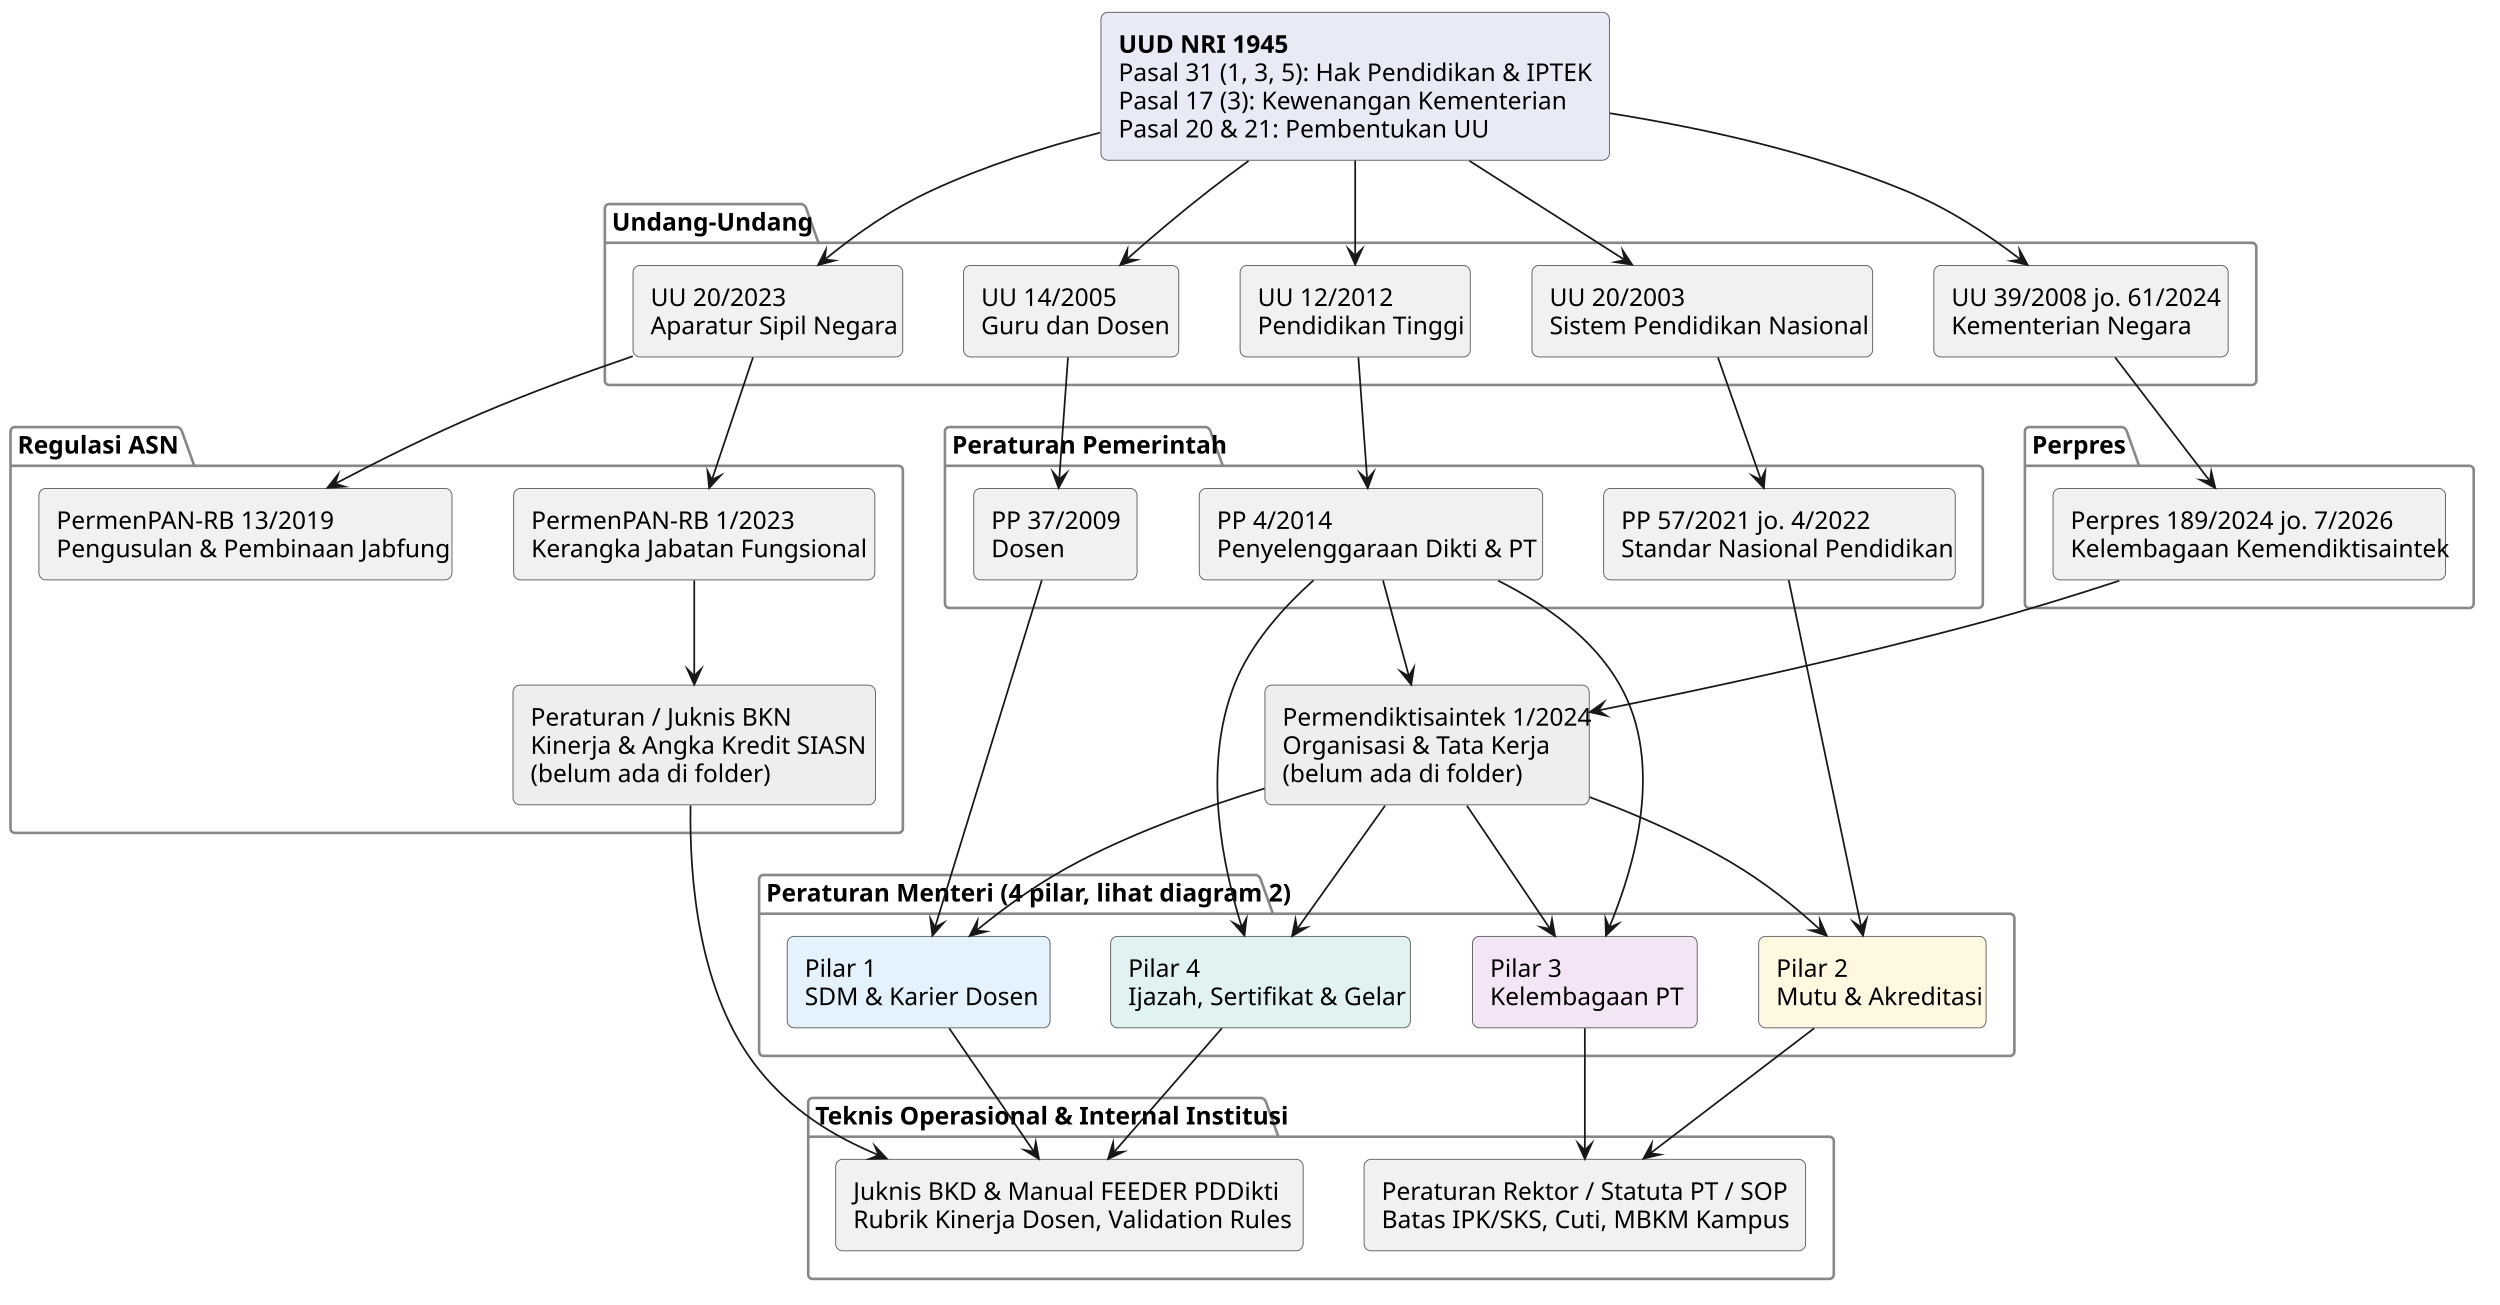
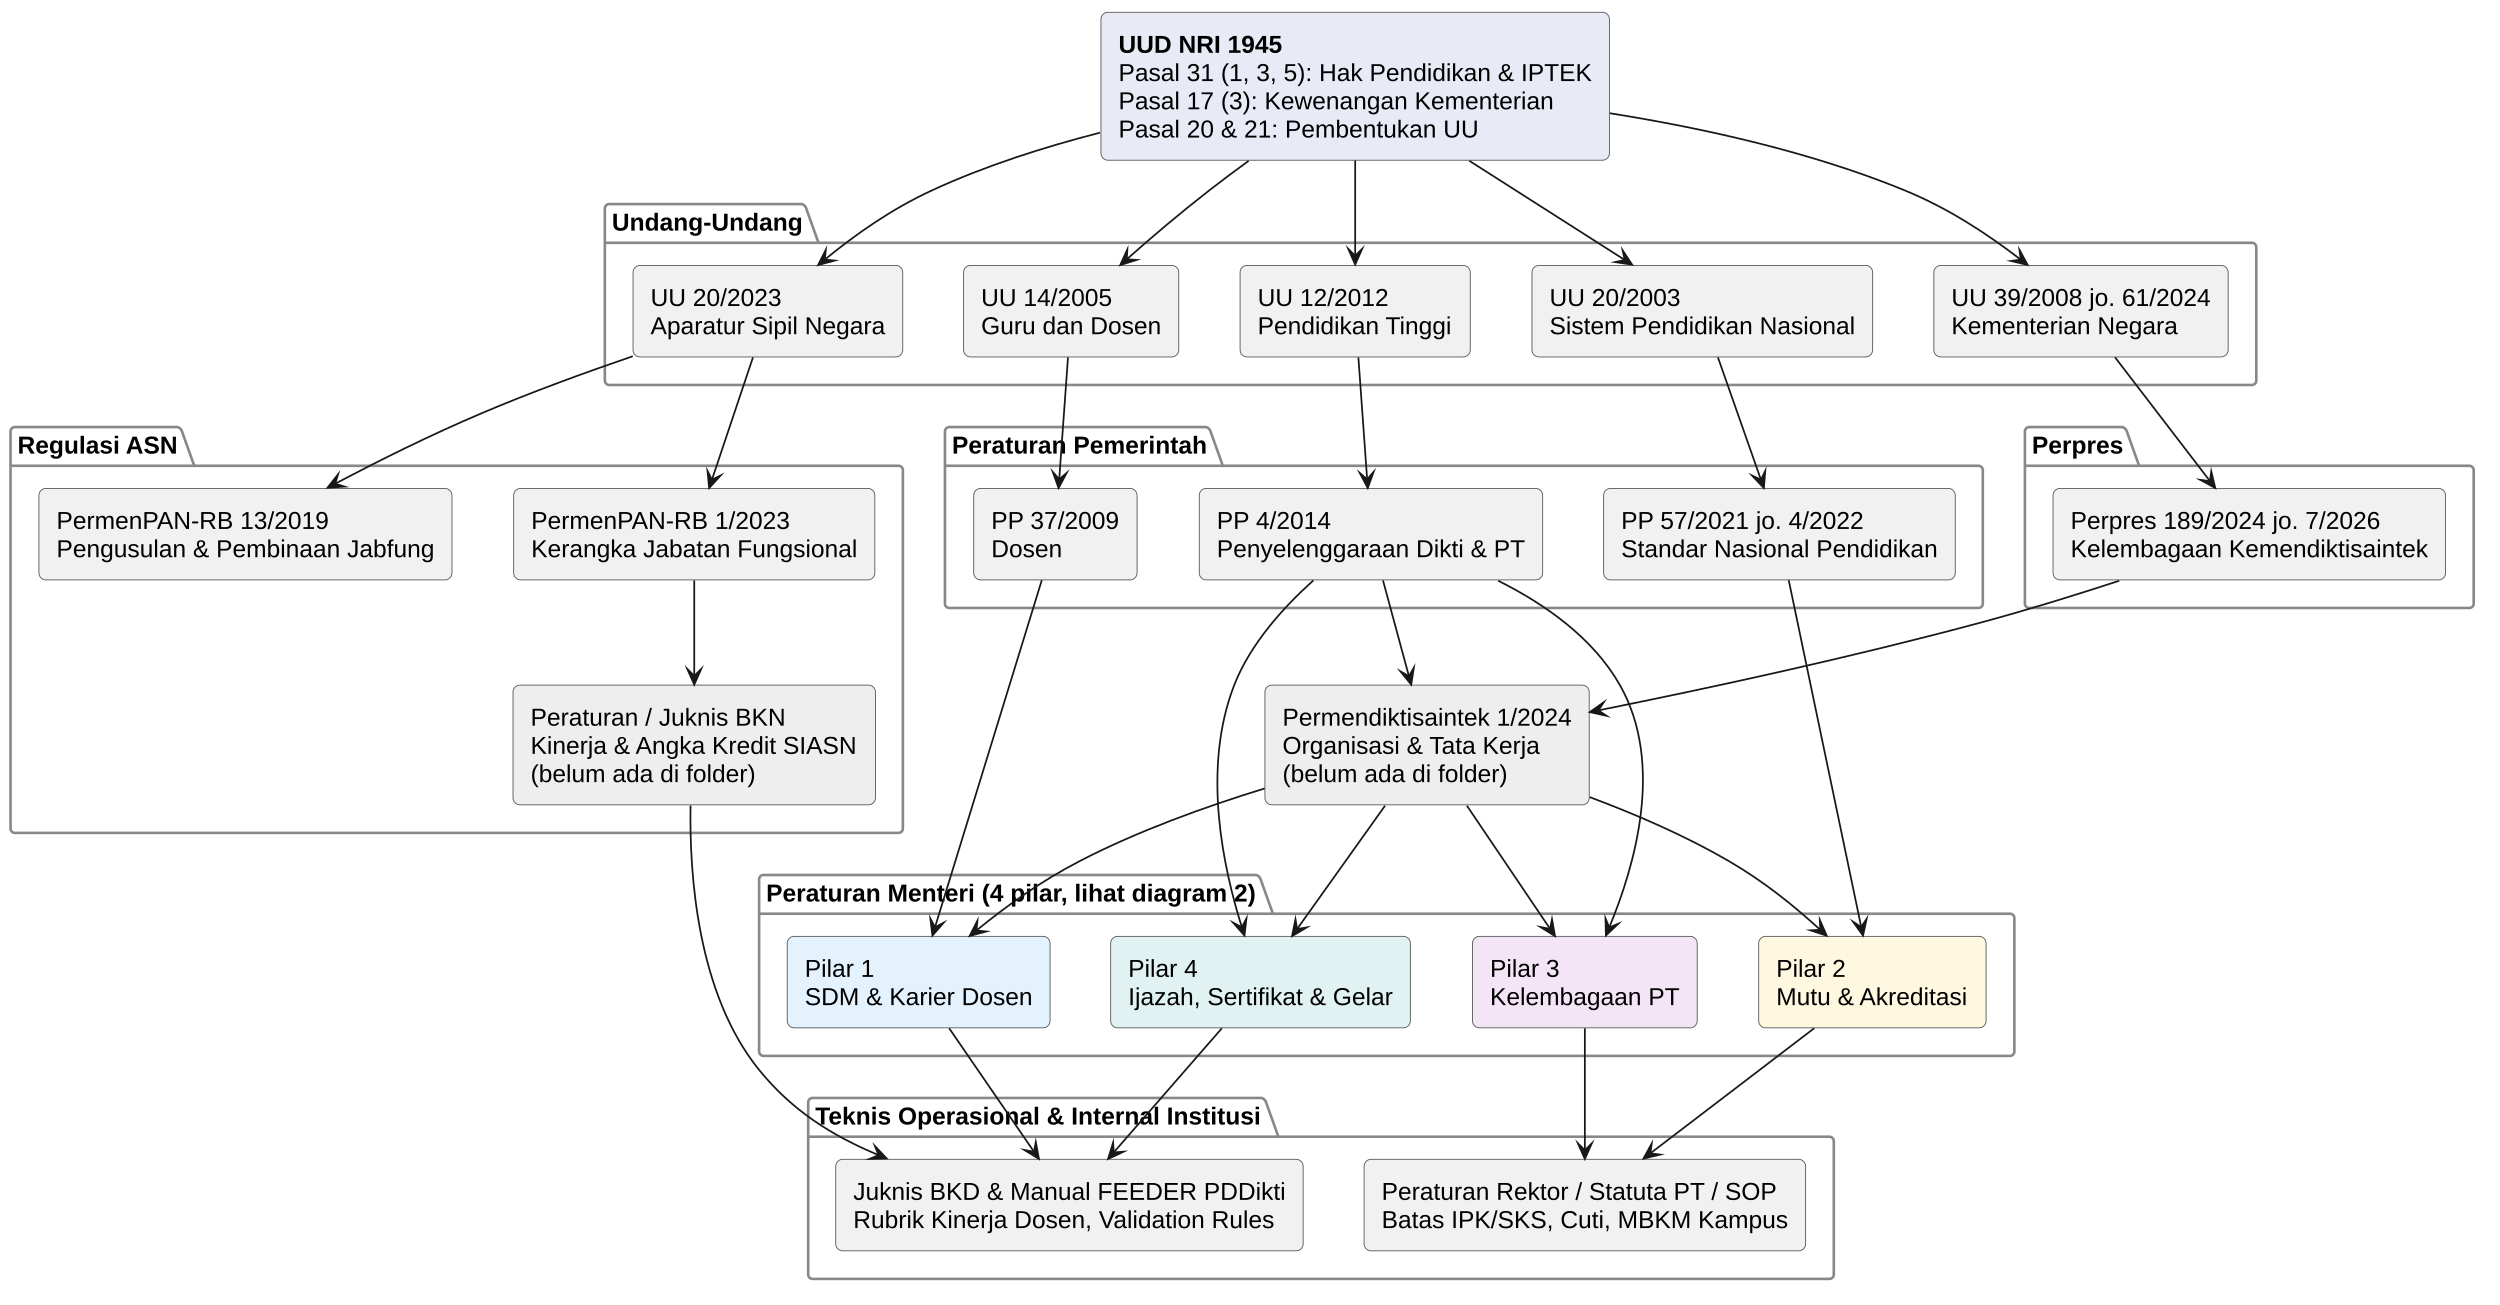
<svg xmlns="http://www.w3.org/2000/svg" contentStyleType="text/css" data-diagram-type="DESCRIPTION" height="744px" preserveAspectRatio="none" style="width:1426px;height:744px;background:#FFFFFF;" version="1.1" viewBox="0 0 1426 744" width="1426px" zoomAndPan="magnify">
  <defs />
  <g>
    <g class="cluster" data-qualified-name="Undang-Undang" data-source-line="13" id="ent0002">
      <path d="M347.5,116.4 L457.369,116.4 A3.75,3.75 0 0 1 459.869,118.9 L466.869,138.499 L1284.5,138.499 A2.5,2.5 0 0 1 1287,140.999 L1287,217.09 A2.5,2.5 0 0 1 1284.5,219.59 L347.5,219.59 A2.5,2.5 0 0 1 345,217.09 L345,118.9 A2.5,2.5 0 0 1 347.5,116.4" fill="none" style="stroke:#888888;stroke-width:1.5;" />
      <line style="stroke:#888888;stroke-width:1.5;" x1="345" x2="466.869" y1="138.499" y2="138.499" />
-       <text fill="#000000" font-family="Sans" font-size="14" font-weight="700" lengthAdjust="spacing" textLength="108.869" x="349" y="131.532">Undang-Undang</text>
+       <text fill="#000000" font-family="Arial" font-size="14" font-weight="700" lengthAdjust="spacing" textLength="108.869" x="349" y="131.532">Undang-Undang</text>
    </g>
    <g class="cluster" data-qualified-name="Peraturan Pemerintah" data-source-line="21" id="ent0008">
      <path d="M541.5,243.59 L687.996,243.59 A3.75,3.75 0 0 1 690.496,246.09 L697.496,265.689 L1128.5,265.689 A2.5,2.5 0 0 1 1131,268.189 L1131,344.29 A2.5,2.5 0 0 1 1128.5,346.79 L541.5,346.79 A2.5,2.5 0 0 1 539,344.29 L539,246.09 A2.5,2.5 0 0 1 541.5,243.59" fill="none" style="stroke:#888888;stroke-width:1.5;" />
      <line style="stroke:#888888;stroke-width:1.5;" x1="539" x2="697.496" y1="265.689" y2="265.689" />
-       <text fill="#000000" font-family="Sans" font-size="14" font-weight="700" lengthAdjust="spacing" textLength="145.496" x="543" y="258.722">Peraturan Pemerintah</text>
+       <text fill="#000000" font-family="Arial" font-size="14" font-weight="700" lengthAdjust="spacing" textLength="145.496" x="543" y="258.722">Peraturan Pemerintah</text>
    </g>
    <g class="cluster" data-qualified-name="Perpres" data-source-line="27" id="ent0012">
      <path d="M1157.5,243.59 L1210.645,243.59 A3.75,3.75 0 0 1 1213.145,246.09 L1220.145,265.689 L1408.5,265.689 A2.5,2.5 0 0 1 1411,268.189 L1411,344.29 A2.5,2.5 0 0 1 1408.5,346.79 L1157.5,346.79 A2.5,2.5 0 0 1 1155,344.29 L1155,246.09 A2.5,2.5 0 0 1 1157.5,243.59" fill="none" style="stroke:#888888;stroke-width:1.5;" />
      <line style="stroke:#888888;stroke-width:1.5;" x1="1155" x2="1220.145" y1="265.689" y2="265.689" />
-       <text fill="#000000" font-family="Sans" font-size="14" font-weight="700" lengthAdjust="spacing" textLength="52.145" x="1159" y="258.722">Perpres</text>
+       <text fill="#000000" font-family="Arial" font-size="14" font-weight="700" lengthAdjust="spacing" textLength="52.145" x="1159" y="258.722">Perpres</text>
    </g>
    <g class="cluster" data-qualified-name="Regulasi ASN" data-source-line="31" id="ent0014">
      <path d="M8.5,243.59 L101.3,243.59 A3.75,3.75 0 0 1 103.8,246.09 L110.8,265.689 L512.5,265.689 A2.5,2.5 0 0 1 515,268.189 L515,472.59 A2.5,2.5 0 0 1 512.5,475.09 L8.5,475.09 A2.5,2.5 0 0 1 6,472.59 L6,246.09 A2.5,2.5 0 0 1 8.5,243.59" fill="none" style="stroke:#888888;stroke-width:1.5;" />
      <line style="stroke:#888888;stroke-width:1.5;" x1="6" x2="110.8" y1="265.689" y2="265.689" />
-       <text fill="#000000" font-family="Sans" font-size="14" font-weight="700" lengthAdjust="spacing" textLength="91.8" x="10" y="258.722">Regulasi ASN</text>
+       <text fill="#000000" font-family="Arial" font-size="14" font-weight="700" lengthAdjust="spacing" textLength="91.8" x="10" y="258.722">Regulasi ASN</text>
    </g>
    <g class="cluster" data-qualified-name="Peraturan Menteri .4 pilar. lihat diagram 2." data-source-line="39" id="ent0019">
      <path d="M435.5,499.09 L716.575,499.09 A3.75,3.75 0 0 1 719.075,501.59 L726.075,521.189 L1146.5,521.189 A2.5,2.5 0 0 1 1149,523.689 L1149,599.78 A2.5,2.5 0 0 1 1146.5,602.28 L435.5,602.28 A2.5,2.5 0 0 1 433,599.78 L433,501.59 A2.5,2.5 0 0 1 435.5,499.09" fill="none" style="stroke:#888888;stroke-width:1.5;" />
      <line style="stroke:#888888;stroke-width:1.5;" x1="433" x2="726.075" y1="521.189" y2="521.189" />
-       <text fill="#000000" font-family="Sans" font-size="14" font-weight="700" lengthAdjust="spacing" textLength="280.075" x="437" y="514.222">Peraturan Menteri (4 pilar, lihat diagram 2)</text>
+       <text fill="#000000" font-family="Arial" font-size="14" font-weight="700" lengthAdjust="spacing" textLength="280.075" x="437" y="514.222">Peraturan Menteri (4 pilar, lihat diagram 2)</text>
    </g>
    <g class="cluster" data-qualified-name="Teknis Operasional . Internal Institusi" data-source-line="46" id="ent0024">
      <path d="M463.5,626.28 L719.672,626.28 A3.75,3.75 0 0 1 722.172,628.78 L729.172,648.379 L1043.5,648.379 A2.5,2.5 0 0 1 1046,650.879 L1046,726.98 A2.5,2.5 0 0 1 1043.5,729.48 L463.5,729.48 A2.5,2.5 0 0 1 461,726.98 L461,628.78 A2.5,2.5 0 0 1 463.5,626.28" fill="none" style="stroke:#888888;stroke-width:1.5;" />
      <line style="stroke:#888888;stroke-width:1.5;" x1="461" x2="729.172" y1="648.379" y2="648.379" />
-       <text fill="#000000" font-family="Sans" font-size="14" font-weight="700" lengthAdjust="spacing" textLength="255.172" x="465" y="641.412">Teknis Operasional &amp; Internal Institusi</text>
+       <text fill="#000000" font-family="Arial" font-size="14" font-weight="700" lengthAdjust="spacing" textLength="255.172" x="465" y="641.412">Teknis Operasional &amp; Internal Institusi</text>
    </g>
    <g class="entity" data-qualified-name="Undang-Undang.UU2003" data-source-line="14" id="ent0003">
      <rect fill="#F1F1F1" height="52.197" rx="4" ry="4" style="stroke:#555555;stroke-width:0.5;" width="194.316" x="873.84" y="151.4" />
-       <text fill="#000000" font-family="Sans" font-size="14" lengthAdjust="spacing" textLength="74.717" x="883.84" y="174.532">UU 20/2003</text>
-       <text fill="#000000" font-family="Sans" font-size="14" lengthAdjust="spacing" textLength="174.316" x="883.84" y="190.631">Sistem Pendidikan Nasional</text>
+       <text fill="#000000" font-family="Arial" font-size="14" lengthAdjust="spacing" textLength="74.717" x="883.84" y="174.532">UU 20/2003</text>
+       <text fill="#000000" font-family="Arial" font-size="14" lengthAdjust="spacing" textLength="174.316" x="883.84" y="190.631">Sistem Pendidikan Nasional</text>
    </g>
    <g class="entity" data-qualified-name="Undang-Undang.UU2005" data-source-line="15" id="ent0004">
      <rect fill="#F1F1F1" height="52.197" rx="4" ry="4" style="stroke:#555555;stroke-width:0.5;" width="122.731" x="549.63" y="151.4" />
-       <text fill="#000000" font-family="Sans" font-size="14" lengthAdjust="spacing" textLength="74.717" x="559.63" y="174.532">UU 14/2005</text>
-       <text fill="#000000" font-family="Sans" font-size="14" lengthAdjust="spacing" textLength="102.731" x="559.63" y="190.631">Guru dan Dosen</text>
+       <text fill="#000000" font-family="Arial" font-size="14" lengthAdjust="spacing" textLength="74.717" x="559.63" y="174.532">UU 14/2005</text>
+       <text fill="#000000" font-family="Arial" font-size="14" lengthAdjust="spacing" textLength="102.731" x="559.63" y="190.631">Guru dan Dosen</text>
    </g>
    <g class="entity" data-qualified-name="Undang-Undang.UU2012" data-source-line="16" id="ent0005">
      <rect fill="#F1F1F1" height="52.197" rx="4" ry="4" style="stroke:#555555;stroke-width:0.5;" width="131.296" x="707.35" y="151.4" />
-       <text fill="#000000" font-family="Sans" font-size="14" lengthAdjust="spacing" textLength="74.717" x="717.35" y="174.532">UU 12/2012</text>
-       <text fill="#000000" font-family="Sans" font-size="14" lengthAdjust="spacing" textLength="111.296" x="717.35" y="190.631">Pendidikan Tinggi</text>
+       <text fill="#000000" font-family="Arial" font-size="14" lengthAdjust="spacing" textLength="74.717" x="717.35" y="174.532">UU 12/2012</text>
+       <text fill="#000000" font-family="Arial" font-size="14" lengthAdjust="spacing" textLength="111.296" x="717.35" y="190.631">Pendidikan Tinggi</text>
    </g>
    <g class="entity" data-qualified-name="Undang-Undang.UU2008" data-source-line="17" id="ent0006">
      <rect fill="#F1F1F1" height="52.197" rx="4" ry="4" style="stroke:#555555;stroke-width:0.5;" width="167.889" x="1103.06" y="151.4" />
-       <text fill="#000000" font-family="Sans" font-size="14" lengthAdjust="spacing" textLength="147.889" x="1113.06" y="174.532">UU 39/2008 jo. 61/2024</text>
-       <text fill="#000000" font-family="Sans" font-size="14" lengthAdjust="spacing" textLength="129.185" x="1113.06" y="190.631">Kementerian Negara</text>
+       <text fill="#000000" font-family="Arial" font-size="14" lengthAdjust="spacing" textLength="147.889" x="1113.06" y="174.532">UU 39/2008 jo. 61/2024</text>
+       <text fill="#000000" font-family="Arial" font-size="14" lengthAdjust="spacing" textLength="129.185" x="1113.06" y="190.631">Kementerian Negara</text>
    </g>
    <g class="entity" data-qualified-name="Undang-Undang.UU2023" data-source-line="18" id="ent0007">
      <rect fill="#F1F1F1" height="52.197" rx="4" ry="4" style="stroke:#555555;stroke-width:0.5;" width="153.848" x="361.08" y="151.4" />
-       <text fill="#000000" font-family="Sans" font-size="14" lengthAdjust="spacing" textLength="74.717" x="371.08" y="174.532">UU 20/2023</text>
-       <text fill="#000000" font-family="Sans" font-size="14" lengthAdjust="spacing" textLength="133.848" x="371.08" y="190.631">Aparatur Sipil Negara</text>
+       <text fill="#000000" font-family="Arial" font-size="14" lengthAdjust="spacing" textLength="74.717" x="371.08" y="174.532">UU 20/2023</text>
+       <text fill="#000000" font-family="Arial" font-size="14" lengthAdjust="spacing" textLength="133.848" x="371.08" y="190.631">Aparatur Sipil Negara</text>
    </g>
    <g class="entity" data-qualified-name="Peraturan Pemerintah.PP2021" data-source-line="22" id="ent0009">
      <rect fill="#F1F1F1" height="52.197" rx="4" ry="4" style="stroke:#555555;stroke-width:0.5;" width="200.565" x="914.72" y="278.59" />
-       <text fill="#000000" font-family="Sans" font-size="14" lengthAdjust="spacing" textLength="138.558" x="924.72" y="301.722">PP 57/2021 jo. 4/2022</text>
-       <text fill="#000000" font-family="Sans" font-size="14" lengthAdjust="spacing" textLength="180.565" x="924.72" y="317.82">Standar Nasional Pendidikan</text>
+       <text fill="#000000" font-family="Arial" font-size="14" lengthAdjust="spacing" textLength="138.558" x="924.72" y="301.722">PP 57/2021 jo. 4/2022</text>
+       <text fill="#000000" font-family="Arial" font-size="14" lengthAdjust="spacing" textLength="180.565" x="924.72" y="317.82">Standar Nasional Pendidikan</text>
    </g>
    <g class="entity" data-qualified-name="Peraturan Pemerintah.PP2009" data-source-line="23" id="ent0010">
      <rect fill="#F1F1F1" height="52.197" rx="4" ry="4" style="stroke:#555555;stroke-width:0.5;" width="93.172" x="555.41" y="278.59" />
-       <text fill="#000000" font-family="Sans" font-size="14" lengthAdjust="spacing" textLength="73.172" x="565.41" y="301.722">PP 37/2009</text>
-       <text fill="#000000" font-family="Sans" font-size="14" lengthAdjust="spacing" textLength="40.469" x="565.41" y="317.82">Dosen</text>
+       <text fill="#000000" font-family="Arial" font-size="14" lengthAdjust="spacing" textLength="73.172" x="565.41" y="301.722">PP 37/2009</text>
+       <text fill="#000000" font-family="Arial" font-size="14" lengthAdjust="spacing" textLength="40.469" x="565.41" y="317.82">Dosen</text>
    </g>
    <g class="entity" data-qualified-name="Peraturan Pemerintah.PP2014" data-source-line="24" id="ent0011">
      <rect fill="#F1F1F1" height="52.197" rx="4" ry="4" style="stroke:#555555;stroke-width:0.5;" width="195.875" x="684.06" y="278.59" />
-       <text fill="#000000" font-family="Sans" font-size="14" lengthAdjust="spacing" textLength="65.386" x="694.06" y="301.722">PP 4/2014</text>
-       <text fill="#000000" font-family="Sans" font-size="14" lengthAdjust="spacing" textLength="175.875" x="694.06" y="317.82">Penyelenggaraan Dikti &amp; PT</text>
+       <text fill="#000000" font-family="Arial" font-size="14" lengthAdjust="spacing" textLength="65.386" x="694.06" y="301.722">PP 4/2014</text>
+       <text fill="#000000" font-family="Arial" font-size="14" lengthAdjust="spacing" textLength="175.875" x="694.06" y="317.82">Penyelenggaraan Dikti &amp; PT</text>
    </g>
    <g class="entity" data-qualified-name="Perpres.PERPRES" data-source-line="28" id="ent0013">
      <rect fill="#F1F1F1" height="52.197" rx="4" ry="4" style="stroke:#555555;stroke-width:0.5;" width="223.902" x="1171.05" y="278.59" />
-       <text fill="#000000" font-family="Sans" font-size="14" lengthAdjust="spacing" textLength="176.689" x="1181.05" y="301.722">Perpres 189/2024 jo. 7/2026</text>
-       <text fill="#000000" font-family="Sans" font-size="14" lengthAdjust="spacing" textLength="203.902" x="1181.05" y="317.82">Kelembagaan Kemendiktisaintek</text>
+       <text fill="#000000" font-family="Arial" font-size="14" lengthAdjust="spacing" textLength="176.689" x="1181.05" y="301.722">Perpres 189/2024 jo. 7/2026</text>
+       <text fill="#000000" font-family="Arial" font-size="14" lengthAdjust="spacing" textLength="203.902" x="1181.05" y="317.82">Kelembagaan Kemendiktisaintek</text>
    </g>
    <g class="entity" data-qualified-name="Regulasi ASN.PAN13" data-source-line="32" id="ent0015">
      <rect fill="#F1F1F1" height="52.197" rx="4" ry="4" style="stroke:#555555;stroke-width:0.5;" width="235.606" x="22.2" y="278.59" />
-       <text fill="#000000" font-family="Sans" font-size="14" lengthAdjust="spacing" textLength="156.413" x="32.2" y="301.722">PermenPAN-RB 13/2019</text>
-       <text fill="#000000" font-family="Sans" font-size="14" lengthAdjust="spacing" textLength="215.606" x="32.2" y="317.82">Pengusulan &amp; Pembinaan Jabfung</text>
+       <text fill="#000000" font-family="Arial" font-size="14" lengthAdjust="spacing" textLength="156.413" x="32.2" y="301.722">PermenPAN-RB 13/2019</text>
+       <text fill="#000000" font-family="Arial" font-size="14" lengthAdjust="spacing" textLength="215.606" x="32.2" y="317.82">Pengusulan &amp; Pembinaan Jabfung</text>
    </g>
    <g class="entity" data-qualified-name="Regulasi ASN.PAN1" data-source-line="33" id="ent0016">
      <rect fill="#F1F1F1" height="52.197" rx="4" ry="4" style="stroke:#555555;stroke-width:0.5;" width="206.019" x="292.99" y="278.59" />
-       <text fill="#000000" font-family="Sans" font-size="14" lengthAdjust="spacing" textLength="148.627" x="302.99" y="301.722">PermenPAN-RB 1/2023</text>
-       <text fill="#000000" font-family="Sans" font-size="14" lengthAdjust="spacing" textLength="186.019" x="302.99" y="317.82">Kerangka Jabatan Fungsional</text>
+       <text fill="#000000" font-family="Arial" font-size="14" lengthAdjust="spacing" textLength="148.627" x="302.99" y="301.722">PermenPAN-RB 1/2023</text>
+       <text fill="#000000" font-family="Arial" font-size="14" lengthAdjust="spacing" textLength="186.019" x="302.99" y="317.82">Kerangka Jabatan Fungsional</text>
    </g>
    <g class="entity" data-qualified-name="Regulasi ASN.BKN" data-source-line="34" id="ent0017">
      <rect fill="#EEEEEE" height="68.296" rx="4" ry="4" style="stroke:#555555;stroke-width:0.5;" width="206.758" x="292.62" y="390.79" />
-       <text fill="#000000" font-family="Sans" font-size="14" lengthAdjust="spacing" textLength="145.51" x="302.62" y="413.922">Peraturan / Juknis BKN</text>
-       <text fill="#000000" font-family="Sans" font-size="14" lengthAdjust="spacing" textLength="186.758" x="302.62" y="430.021">Kinerja &amp; Angka Kredit SIASN</text>
-       <text fill="#000000" font-family="Sans" font-size="14" lengthAdjust="spacing" textLength="128.399" x="302.62" y="446.119">(belum ada di folder)</text>
+       <text fill="#000000" font-family="Arial" font-size="14" lengthAdjust="spacing" textLength="145.51" x="302.62" y="413.922">Peraturan / Juknis BKN</text>
+       <text fill="#000000" font-family="Arial" font-size="14" lengthAdjust="spacing" textLength="186.758" x="302.62" y="430.021">Kinerja &amp; Angka Kredit SIASN</text>
+       <text fill="#000000" font-family="Arial" font-size="14" lengthAdjust="spacing" textLength="128.399" x="302.62" y="446.119">(belum ada di folder)</text>
    </g>
    <g class="entity" data-qualified-name="Peraturan Menteri .4 pilar. lihat diagram 2..PIL1" data-source-line="40" id="ent0020">
      <rect fill="#E3F2FD" height="52.197" rx="4" ry="4" style="stroke:#555555;stroke-width:0.5;" width="149.931" x="449.03" y="534.09" />
-       <text fill="#000000" font-family="Sans" font-size="14" lengthAdjust="spacing" textLength="39.683" x="459.03" y="557.222">Pilar 1</text>
-       <text fill="#000000" font-family="Sans" font-size="14" lengthAdjust="spacing" textLength="129.931" x="459.03" y="573.321">SDM &amp; Karier Dosen</text>
+       <text fill="#000000" font-family="Arial" font-size="14" lengthAdjust="spacing" textLength="39.683" x="459.03" y="557.222">Pilar 1</text>
+       <text fill="#000000" font-family="Arial" font-size="14" lengthAdjust="spacing" textLength="129.931" x="459.03" y="573.321">SDM &amp; Karier Dosen</text>
    </g>
    <g class="entity" data-qualified-name="Peraturan Menteri .4 pilar. lihat diagram 2..PIL2" data-source-line="41" id="ent0021">
      <rect fill="#FFF8E1" height="52.197" rx="4" ry="4" style="stroke:#555555;stroke-width:0.5;" width="129.71" x="1003.15" y="534.09" />
-       <text fill="#000000" font-family="Sans" font-size="14" lengthAdjust="spacing" textLength="39.683" x="1013.15" y="557.222">Pilar 2</text>
-       <text fill="#000000" font-family="Sans" font-size="14" lengthAdjust="spacing" textLength="109.71" x="1013.15" y="573.321">Mutu &amp; Akreditasi</text>
+       <text fill="#000000" font-family="Arial" font-size="14" lengthAdjust="spacing" textLength="39.683" x="1013.15" y="557.222">Pilar 2</text>
+       <text fill="#000000" font-family="Arial" font-size="14" lengthAdjust="spacing" textLength="109.71" x="1013.15" y="573.321">Mutu &amp; Akreditasi</text>
    </g>
    <g class="entity" data-qualified-name="Peraturan Menteri .4 pilar. lihat diagram 2..PIL3" data-source-line="42" id="ent0022">
      <rect fill="#F3E5F5" height="52.197" rx="4" ry="4" style="stroke:#555555;stroke-width:0.5;" width="128.179" x="839.91" y="534.09" />
-       <text fill="#000000" font-family="Sans" font-size="14" lengthAdjust="spacing" textLength="39.683" x="849.91" y="557.222">Pilar 3</text>
-       <text fill="#000000" font-family="Sans" font-size="14" lengthAdjust="spacing" textLength="108.179" x="849.91" y="573.321">Kelembagaan PT</text>
+       <text fill="#000000" font-family="Arial" font-size="14" lengthAdjust="spacing" textLength="39.683" x="849.91" y="557.222">Pilar 3</text>
+       <text fill="#000000" font-family="Arial" font-size="14" lengthAdjust="spacing" textLength="108.179" x="849.91" y="573.321">Kelembagaan PT</text>
    </g>
    <g class="entity" data-qualified-name="Peraturan Menteri .4 pilar. lihat diagram 2..PIL4" data-source-line="43" id="ent0023">
      <rect fill="#E0F2F1" height="52.197" rx="4" ry="4" style="stroke:#555555;stroke-width:0.5;" width="170.951" x="633.52" y="534.09" />
-       <text fill="#000000" font-family="Sans" font-size="14" lengthAdjust="spacing" textLength="39.683" x="643.52" y="557.222">Pilar 4</text>
-       <text fill="#000000" font-family="Sans" font-size="14" lengthAdjust="spacing" textLength="150.951" x="643.52" y="573.321">Ijazah, Sertifikat &amp; Gelar</text>
+       <text fill="#000000" font-family="Arial" font-size="14" lengthAdjust="spacing" textLength="39.683" x="643.52" y="557.222">Pilar 4</text>
+       <text fill="#000000" font-family="Arial" font-size="14" lengthAdjust="spacing" textLength="150.951" x="643.52" y="573.321">Ijazah, Sertifikat &amp; Gelar</text>
    </g>
    <g class="entity" data-qualified-name="Teknis Operasional . Internal Institusi.FEEDER" data-source-line="47" id="ent0025">
      <rect fill="#F1F1F1" height="52.197" rx="4" ry="4" style="stroke:#555555;stroke-width:0.5;" width="266.627" x="476.69" y="661.28" />
-       <text fill="#000000" font-family="Sans" font-size="14" lengthAdjust="spacing" textLength="246.627" x="486.69" y="684.412">Juknis BKD &amp; Manual FEEDER PDDikti</text>
-       <text fill="#000000" font-family="Sans" font-size="14" lengthAdjust="spacing" textLength="241.233" x="486.69" y="700.51">Rubrik Kinerja Dosen, Validation Rules</text>
+       <text fill="#000000" font-family="Arial" font-size="14" lengthAdjust="spacing" textLength="246.627" x="486.69" y="684.412">Juknis BKD &amp; Manual FEEDER PDDikti</text>
+       <text fill="#000000" font-family="Arial" font-size="14" lengthAdjust="spacing" textLength="241.233" x="486.69" y="700.51">Rubrik Kinerja Dosen, Validation Rules</text>
    </g>
    <g class="entity" data-qualified-name="Teknis Operasional . Internal Institusi.INTERNAL" data-source-line="48" id="ent0026">
      <rect fill="#F1F1F1" height="52.197" rx="4" ry="4" style="stroke:#555555;stroke-width:0.5;" width="251.861" x="778.07" y="661.28" />
-       <text fill="#000000" font-family="Sans" font-size="14" lengthAdjust="spacing" textLength="225.654" x="788.07" y="684.412">Peraturan Rektor / Statuta PT / SOP</text>
-       <text fill="#000000" font-family="Sans" font-size="14" lengthAdjust="spacing" textLength="231.861" x="788.07" y="700.51">Batas IPK/SKS, Cuti, MBKM Kampus</text>
+       <text fill="#000000" font-family="Arial" font-size="14" lengthAdjust="spacing" textLength="225.654" x="788.07" y="684.412">Peraturan Rektor / Statuta PT / SOP</text>
+       <text fill="#000000" font-family="Arial" font-size="14" lengthAdjust="spacing" textLength="231.861" x="788.07" y="700.51">Batas IPK/SKS, Cuti, MBKM Kampus</text>
    </g>
    <g class="entity" data-qualified-name="UUD" data-source-line="11" id="ent0001">
      <rect fill="#E8EAF6" height="84.394" rx="4" ry="4" style="stroke:#555555;stroke-width:0.5;" width="290.026" x="627.99" y="7" />
-       <text fill="#000000" font-family="Sans" font-size="14" font-weight="700" lengthAdjust="spacing" textLength="93.365" x="637.99" y="30.132">UUD NRI 1945</text>
-       <text fill="#000000" font-family="Sans" font-size="14" lengthAdjust="spacing" textLength="270.026" x="637.99" y="46.23">Pasal 31 (1, 3, 5): Hak Pendidikan &amp; IPTEK</text>
-       <text fill="#000000" font-family="Sans" font-size="14" lengthAdjust="spacing" textLength="248.268" x="637.99" y="62.329">Pasal 17 (3): Kewenangan Kementerian</text>
-       <text fill="#000000" font-family="Sans" font-size="14" lengthAdjust="spacing" textLength="205.454" x="637.99" y="78.428">Pasal 20 &amp; 21: Pembentukan UU</text>
+       <text fill="#000000" font-family="Arial" font-size="14" font-weight="700" lengthAdjust="spacing" textLength="93.365" x="637.99" y="30.132">UUD NRI 1945</text>
+       <text fill="#000000" font-family="Arial" font-size="14" lengthAdjust="spacing" textLength="270.026" x="637.99" y="46.23">Pasal 31 (1, 3, 5): Hak Pendidikan &amp; IPTEK</text>
+       <text fill="#000000" font-family="Arial" font-size="14" lengthAdjust="spacing" textLength="248.268" x="637.99" y="62.329">Pasal 17 (3): Kewenangan Kementerian</text>
+       <text fill="#000000" font-family="Arial" font-size="14" lengthAdjust="spacing" textLength="205.454" x="637.99" y="78.428">Pasal 20 &amp; 21: Pembentukan UU</text>
    </g>
    <g class="entity" data-qualified-name="ORG" data-source-line="37" id="ent0018">
      <rect fill="#EEEEEE" height="68.296" rx="4" ry="4" style="stroke:#555555;stroke-width:0.5;" width="184.985" x="721.51" y="390.79" />
-       <text fill="#000000" font-family="Sans" font-size="14" lengthAdjust="spacing" textLength="164.985" x="731.51" y="413.922">Permendiktisaintek 1/2024</text>
-       <text fill="#000000" font-family="Sans" font-size="14" lengthAdjust="spacing" textLength="148.62" x="731.51" y="430.021">Organisasi &amp; Tata Kerja</text>
-       <text fill="#000000" font-family="Sans" font-size="14" lengthAdjust="spacing" textLength="128.399" x="731.51" y="446.119">(belum ada di folder)</text>
+       <text fill="#000000" font-family="Arial" font-size="14" lengthAdjust="spacing" textLength="164.985" x="731.51" y="413.922">Permendiktisaintek 1/2024</text>
+       <text fill="#000000" font-family="Arial" font-size="14" lengthAdjust="spacing" textLength="148.62" x="731.51" y="430.021">Organisasi &amp; Tata Kerja</text>
+       <text fill="#000000" font-family="Arial" font-size="14" lengthAdjust="spacing" textLength="128.399" x="731.51" y="446.119">(belum ada di folder)</text>
    </g>
    <g class="link" data-entity-1="ent0001" data-entity-2="ent0003" data-link-type="dependency" data-source-line="51" id="lnk27">
      <path d="M838.11,91.73 C868.76,111.28 900.135,131.291 926.765,148.281" fill="none" id="UUD-to-UU2003" style="stroke:#181818;stroke-width:1;" />
      <polygon fill="#181818" points="930.98,150.97,925.544,142.757,926.765,148.281,921.241,149.501,930.98,150.97" style="stroke:#181818;stroke-width:1;stroke-linejoin:miter;stroke-miterlimit:10;" />
    </g>
    <g class="link" data-entity-1="ent0001" data-entity-2="ent0004" data-link-type="dependency" data-source-line="52" id="lnk28">
      <path d="M712.19,91.78 C704.64,97.26 697.08,102.88 690,108.4 C672.57,121.97 657.556,134.758 642.696,147.898" fill="none" id="UUD-to-UU2005" style="stroke:#181818;stroke-width:1;" />
      <polygon fill="#181818" points="638.95,151.21,648.342,148.245,642.696,147.898,643.043,142.252,638.95,151.21" style="stroke:#181818;stroke-width:1;stroke-linejoin:miter;stroke-miterlimit:10;" />
    </g>
    <g class="link" data-entity-1="ent0001" data-entity-2="ent0005" data-link-type="dependency" data-source-line="53" id="lnk29">
      <path d="M773,91.55 C773,111.12 773,128.87 773,145.9" fill="none" id="UUD-to-UU2012" style="stroke:#181818;stroke-width:1;" />
      <polygon fill="#181818" points="773,150.9,777,141.9,773,145.9,769,141.9,773,150.9" style="stroke:#181818;stroke-width:1;stroke-linejoin:miter;stroke-miterlimit:10;" />
    </g>
    <g class="link" data-entity-1="ent0001" data-entity-2="ent0006" data-link-type="dependency" data-source-line="54" id="lnk30">
      <path d="M918.31,64.6 C972.35,73.2 1033.31,86.83 1086,108.4 C1111.64,118.89 1133.523,133.436 1152.643,148.106" fill="none" id="UUD-to-UU2008" style="stroke:#181818;stroke-width:1;" />
      <polygon fill="#181818" points="1156.61,151.15,1151.905,142.498,1152.643,148.106,1147.035,148.845,1156.61,151.15" style="stroke:#181818;stroke-width:1;stroke-linejoin:miter;stroke-miterlimit:10;" />
    </g>
    <g class="link" data-entity-1="ent0001" data-entity-2="ent0007" data-link-type="dependency" data-source-line="55" id="lnk31">
      <path d="M627.49,75.66 C595.24,83.94 561.81,94.66 532,108.4 C508.21,119.36 488.215,133.59 470.485,148.05" fill="none" id="UUD-to-UU2023" style="stroke:#181818;stroke-width:1;" />
      <polygon fill="#181818" points="466.61,151.21,476.113,148.622,470.485,148.05,471.057,142.422,466.61,151.21" style="stroke:#181818;stroke-width:1;stroke-linejoin:miter;stroke-miterlimit:10;" />
    </g>
    <g class="link" data-entity-1="ent0003" data-entity-2="ent0009" data-link-type="dependency" data-source-line="57" id="lnk32">
      <path d="M979.9,203.83 C987.54,225.55 996.822,251.963 1004.452,273.673" fill="none" id="UU2003-to-PP2021" style="stroke:#181818;stroke-width:1;" />
      <polygon fill="#181818" points="1006.11,278.39,1006.9,268.573,1004.452,273.673,999.352,271.225,1006.11,278.39" style="stroke:#181818;stroke-width:1;stroke-linejoin:miter;stroke-miterlimit:10;" />
    </g>
    <g class="link" data-entity-1="ent0004" data-entity-2="ent0010" data-link-type="dependency" data-source-line="58" id="lnk33">
      <path d="M609.18,203.83 C607.62,225.55 605.738,251.693 604.178,273.403" fill="none" id="UU2005-to-PP2009" style="stroke:#181818;stroke-width:1;" />
      <polygon fill="#181818" points="603.82,278.39,608.455,269.7,604.178,273.403,600.475,269.127,603.82,278.39" style="stroke:#181818;stroke-width:1;stroke-linejoin:miter;stroke-miterlimit:10;" />
    </g>
    <g class="link" data-entity-1="ent0005" data-entity-2="ent0011" data-link-type="dependency" data-source-line="59" id="lnk34">
      <path d="M774.82,203.83 C776.38,225.55 778.262,251.693 779.822,273.403" fill="none" id="UU2012-to-PP2014" style="stroke:#181818;stroke-width:1;" />
      <polygon fill="#181818" points="780.18,278.39,783.525,269.127,779.822,273.403,775.545,269.7,780.18,278.39" style="stroke:#181818;stroke-width:1;stroke-linejoin:miter;stroke-miterlimit:10;" />
    </g>
    <g class="link" data-entity-1="ent0006" data-entity-2="ent0013" data-link-type="dependency" data-source-line="60" id="lnk35">
      <path d="M1206.43,203.83 C1223.08,225.55 1243.907,252.713 1260.557,274.423" fill="none" id="UU2008-to-PERPRES" style="stroke:#181818;stroke-width:1;" />
      <polygon fill="#181818" points="1263.6,278.39,1261.297,268.814,1260.557,274.423,1254.949,273.683,1263.6,278.39" style="stroke:#181818;stroke-width:1;stroke-linejoin:miter;stroke-miterlimit:10;" />
    </g>
    <g class="link" data-entity-1="ent0007" data-entity-2="ent0015" data-link-type="dependency" data-source-line="61" id="lnk36">
      <path d="M360.92,203.19 C333.5,212.58 302.59,223.86 275,235.59 C245.05,248.33 216.865,262.383 191.195,275.883" fill="none" id="UU2023-to-PAN13" style="stroke:#181818;stroke-width:1;" />
      <polygon fill="#181818" points="186.77,278.21,196.597,277.561,191.195,275.883,192.874,270.481,186.77,278.21" style="stroke:#181818;stroke-width:1;stroke-linejoin:miter;stroke-miterlimit:10;" />
    </g>
    <g class="link" data-entity-1="ent0007" data-entity-2="ent0016" data-link-type="dependency" data-source-line="62" id="lnk37">
      <path d="M429.5,203.83 C422.21,225.55 413.36,251.939 406.08,273.649" fill="none" id="UU2023-to-PAN1" style="stroke:#181818;stroke-width:1;" />
      <polygon fill="#181818" points="404.49,278.39,411.144,271.129,406.08,273.649,403.559,268.585,404.49,278.39" style="stroke:#181818;stroke-width:1;stroke-linejoin:miter;stroke-miterlimit:10;" />
    </g>
    <g class="link" data-entity-1="ent0016" data-entity-2="ent0017" data-link-type="dependency" data-source-line="63" id="lnk38">
      <path d="M396,331.06 C396,348.43 396,366.65 396,385.53" fill="none" id="PAN1-to-BKN" style="stroke:#181818;stroke-width:1;" />
      <polygon fill="#181818" points="396,390.53,400,381.53,396,385.53,392,381.53,396,390.53" style="stroke:#181818;stroke-width:1;stroke-linejoin:miter;stroke-miterlimit:10;" />
    </g>
    <g class="link" data-entity-1="ent0013" data-entity-2="ent0018" data-link-type="dependency" data-source-line="65" id="lnk39">
      <path d="M1208.83,331.25 C1184.21,339.3 1156.57,347.89 1131,354.79 C1056.22,374.97 975.222,392.435 911.722,405.195" fill="none" id="PERPRES-to-ORG" style="stroke:#181818;stroke-width:1;" />
      <polygon fill="#181818" points="906.82,406.18,916.432,408.329,911.722,405.195,914.856,400.485,906.82,406.18" style="stroke:#181818;stroke-width:1;stroke-linejoin:miter;stroke-miterlimit:10;" />
    </g>
    <g class="link" data-entity-1="ent0011" data-entity-2="ent0018" data-link-type="dependency" data-source-line="66" id="lnk40">
      <path d="M788.86,331.06 C793.57,348.43 798.544,366.824 803.654,385.704" fill="none" id="PP2014-to-ORG" style="stroke:#181818;stroke-width:1;" />
      <polygon fill="#181818" points="804.96,390.53,806.47,380.798,803.654,385.704,798.748,382.888,804.96,390.53" style="stroke:#181818;stroke-width:1;stroke-linejoin:miter;stroke-miterlimit:10;" />
    </g>
    <g class="link" data-entity-1="ent0018" data-entity-2="ent0020" data-link-type="dependency" data-source-line="67" id="lnk41">
      <path d="M721.34,449.73 C687.25,460.2 648.94,474.04 616,491.09 C593.41,502.78 574.29,516.647 556.94,530.747" fill="none" id="ORG-to-PIL1" style="stroke:#181818;stroke-width:1;" />
      <polygon fill="#181818" points="553.06,533.9,562.567,531.328,556.94,530.747,557.522,525.12,553.06,533.9" style="stroke:#181818;stroke-width:1;stroke-linejoin:miter;stroke-miterlimit:10;" />
    </g>
    <g class="link" data-entity-1="ent0018" data-entity-2="ent0021" data-link-type="dependency" data-source-line="68" id="lnk42">
      <path d="M906.74,454.67 C933.17,464.55 961.44,476.78 986,491.09 C1006.31,502.92 1022.954,516.402 1038.294,530.382" fill="none" id="ORG-to-PIL2" style="stroke:#181818;stroke-width:1;" />
      <polygon fill="#181818" points="1041.99,533.75,1038.032,524.731,1038.294,530.382,1032.644,530.644,1041.99,533.75" style="stroke:#181818;stroke-width:1;stroke-linejoin:miter;stroke-miterlimit:10;" />
    </g>
    <g class="link" data-entity-1="ent0018" data-entity-2="ent0022" data-link-type="dependency" data-source-line="69" id="lnk43">
      <path d="M836.71,459.56 C852.33,482.69 869.951,508.777 884.181,529.837" fill="none" id="ORG-to-PIL3" style="stroke:#181818;stroke-width:1;" />
      <polygon fill="#181818" points="886.98,533.98,885.256,524.283,884.181,529.837,878.627,528.762,886.98,533.98" style="stroke:#181818;stroke-width:1;stroke-linejoin:miter;stroke-miterlimit:10;" />
    </g>
    <g class="link" data-entity-1="ent0018" data-entity-2="ent0023" data-link-type="dependency" data-source-line="70" id="lnk44">
      <path d="M790.03,459.56 C773.54,482.69 754.893,508.849 739.873,529.909" fill="none" id="ORG-to-PIL4" style="stroke:#181818;stroke-width:1;" />
      <polygon fill="#181818" points="736.97,533.98,745.452,528.975,739.873,529.909,738.939,524.33,736.97,533.98" style="stroke:#181818;stroke-width:1;stroke-linejoin:miter;stroke-miterlimit:10;" />
    </g>
    <g class="link" data-entity-1="ent0010" data-entity-2="ent0020" data-link-type="dependency" data-source-line="71" id="lnk45">
      <path d="M594.24,330.92 C579.32,379.39 548.301,480.221 533.321,528.901" fill="none" id="PP2009-to-PIL1" style="stroke:#181818;stroke-width:1;" />
      <polygon fill="#181818" points="531.85,533.68,538.32,526.255,533.321,528.901,530.674,523.902,531.85,533.68" style="stroke:#181818;stroke-width:1;stroke-linejoin:miter;stroke-miterlimit:10;" />
    </g>
    <g class="link" data-entity-1="ent0009" data-entity-2="ent0021" data-link-type="dependency" data-source-line="72" id="lnk46">
      <path d="M1020.28,330.92 C1030.41,379.39 1051.466,480.106 1061.647,528.786" fill="none" id="PP2021-to-PIL2" style="stroke:#181818;stroke-width:1;" />
      <polygon fill="#181818" points="1062.67,533.68,1064.743,524.052,1061.647,528.786,1056.912,525.689,1062.67,533.68" style="stroke:#181818;stroke-width:1;stroke-linejoin:miter;stroke-miterlimit:10;" />
    </g>
    <g class="link" data-entity-1="ent0011" data-entity-2="ent0022" data-link-type="dependency" data-source-line="73" id="lnk47">
      <path d="M854.54,331.24 C881.29,344.6 908.77,363.91 924,390.79 C949.61,436 932.316,494.302 917.916,529.012" fill="none" id="PP2014-to-PIL3" style="stroke:#181818;stroke-width:1;" />
      <polygon fill="#181818" points="916,533.63,923.143,526.85,917.916,529.012,915.754,523.784,916,533.63" style="stroke:#181818;stroke-width:1;stroke-linejoin:miter;stroke-miterlimit:10;" />
    </g>
    <g class="link" data-entity-1="ent0011" data-entity-2="ent0023" data-link-type="dependency" data-source-line="74" id="lnk48">
      <path d="M749.17,331.03 C732.19,346.27 713.15,367.26 704,390.79 C685.38,438.66 697.735,494.999 708.355,528.879" fill="none" id="PP2014-to-PIL4" style="stroke:#181818;stroke-width:1;" />
      <polygon fill="#181818" points="709.85,533.65,710.975,523.866,708.355,528.879,703.341,526.259,709.85,533.65" style="stroke:#181818;stroke-width:1;stroke-linejoin:miter;stroke-miterlimit:10;" />
    </g>
    <g class="link" data-entity-1="ent0020" data-entity-2="ent0025" data-link-type="dependency" data-source-line="76" id="lnk49">
      <path d="M541.4,586.52 C556.32,608.24 574.879,635.248 589.789,656.958" fill="none" id="PIL1-to-FEEDER" style="stroke:#181818;stroke-width:1;" />
      <polygon fill="#181818" points="592.62,661.08,590.822,651.397,589.789,656.958,584.228,655.926,592.62,661.08" style="stroke:#181818;stroke-width:1;stroke-linejoin:miter;stroke-miterlimit:10;" />
    </g>
    <g class="link" data-entity-1="ent0023" data-entity-2="ent0025" data-link-type="dependency" data-source-line="77" id="lnk50">
      <path d="M696.94,586.52 C678.03,608.24 654.214,635.6 635.304,657.31" fill="none" id="PIL4-to-FEEDER" style="stroke:#181818;stroke-width:1;" />
      <polygon fill="#181818" points="632.02,661.08,640.947,656.921,635.304,657.31,634.915,651.666,632.02,661.08" style="stroke:#181818;stroke-width:1;stroke-linejoin:miter;stroke-miterlimit:10;" />
    </g>
    <g class="link" data-entity-1="ent0021" data-entity-2="ent0026" data-link-type="dependency" data-source-line="78" id="lnk51">
      <path d="M1034.81,586.52 C1006.45,608.17 969.824,636.136 941.394,657.836" fill="none" id="PIL2-to-INTERNAL" style="stroke:#181818;stroke-width:1;" />
      <polygon fill="#181818" points="937.42,660.87,947.001,658.589,941.394,657.836,942.147,652.23,937.42,660.87" style="stroke:#181818;stroke-width:1;stroke-linejoin:miter;stroke-miterlimit:10;" />
    </g>
    <g class="link" data-entity-1="ent0022" data-entity-2="ent0026" data-link-type="dependency" data-source-line="79" id="lnk52">
      <path d="M904,586.52 C904,608.24 904,634.37 904,656.08" fill="none" id="PIL3-to-INTERNAL" style="stroke:#181818;stroke-width:1;" />
      <polygon fill="#181818" points="904,661.08,908,652.08,904,656.08,900,652.08,904,661.08" style="stroke:#181818;stroke-width:1;stroke-linejoin:miter;stroke-miterlimit:10;" />
    </g>
    <g class="link" data-entity-1="ent0017" data-entity-2="ent0025" data-link-type="dependency" data-source-line="80" id="lnk53">
      <path d="M393.89,459.43 C393.17,499.64 397.94,567.06 433,610.28 C451.65,633.27 473.935,647.536 501.165,658.886" fill="none" id="BKN-to-FEEDER" style="stroke:#181818;stroke-width:1;" />
      <polygon fill="#181818" points="505.78,660.81,499.012,653.655,501.165,658.886,495.934,661.039,505.78,660.81" style="stroke:#181818;stroke-width:1;stroke-linejoin:miter;stroke-miterlimit:10;" />
    </g>
  </g>
</svg>
